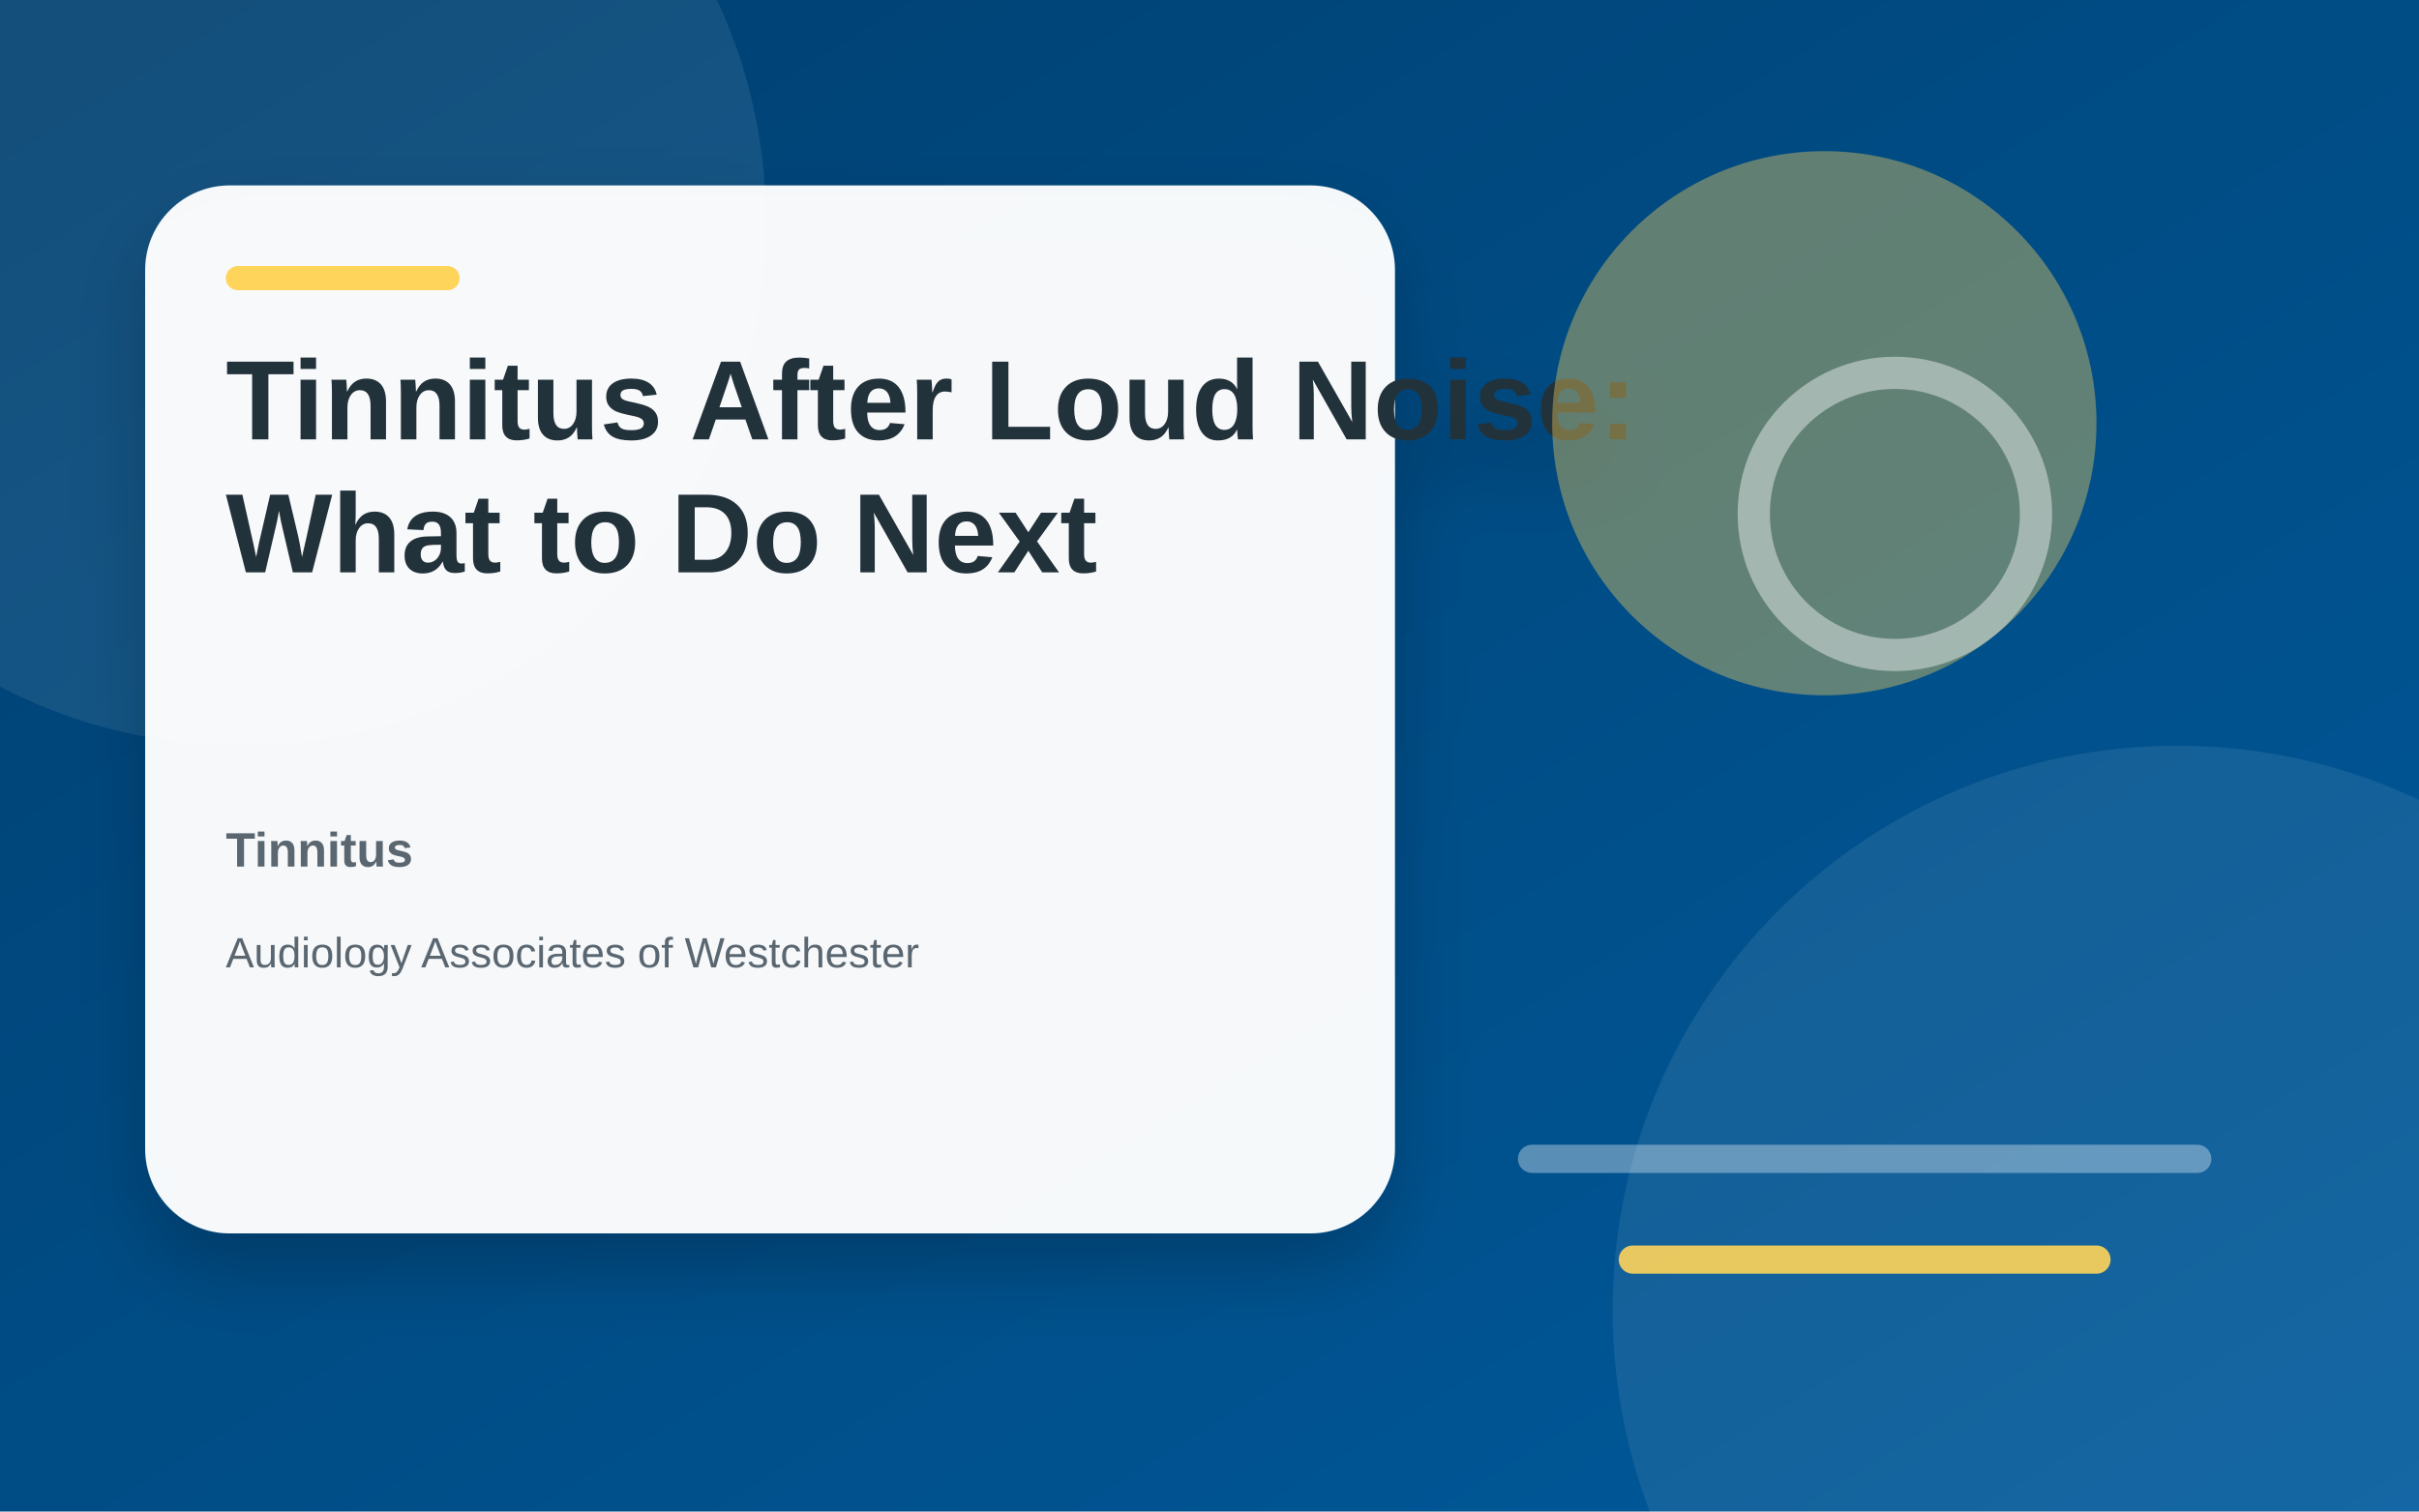
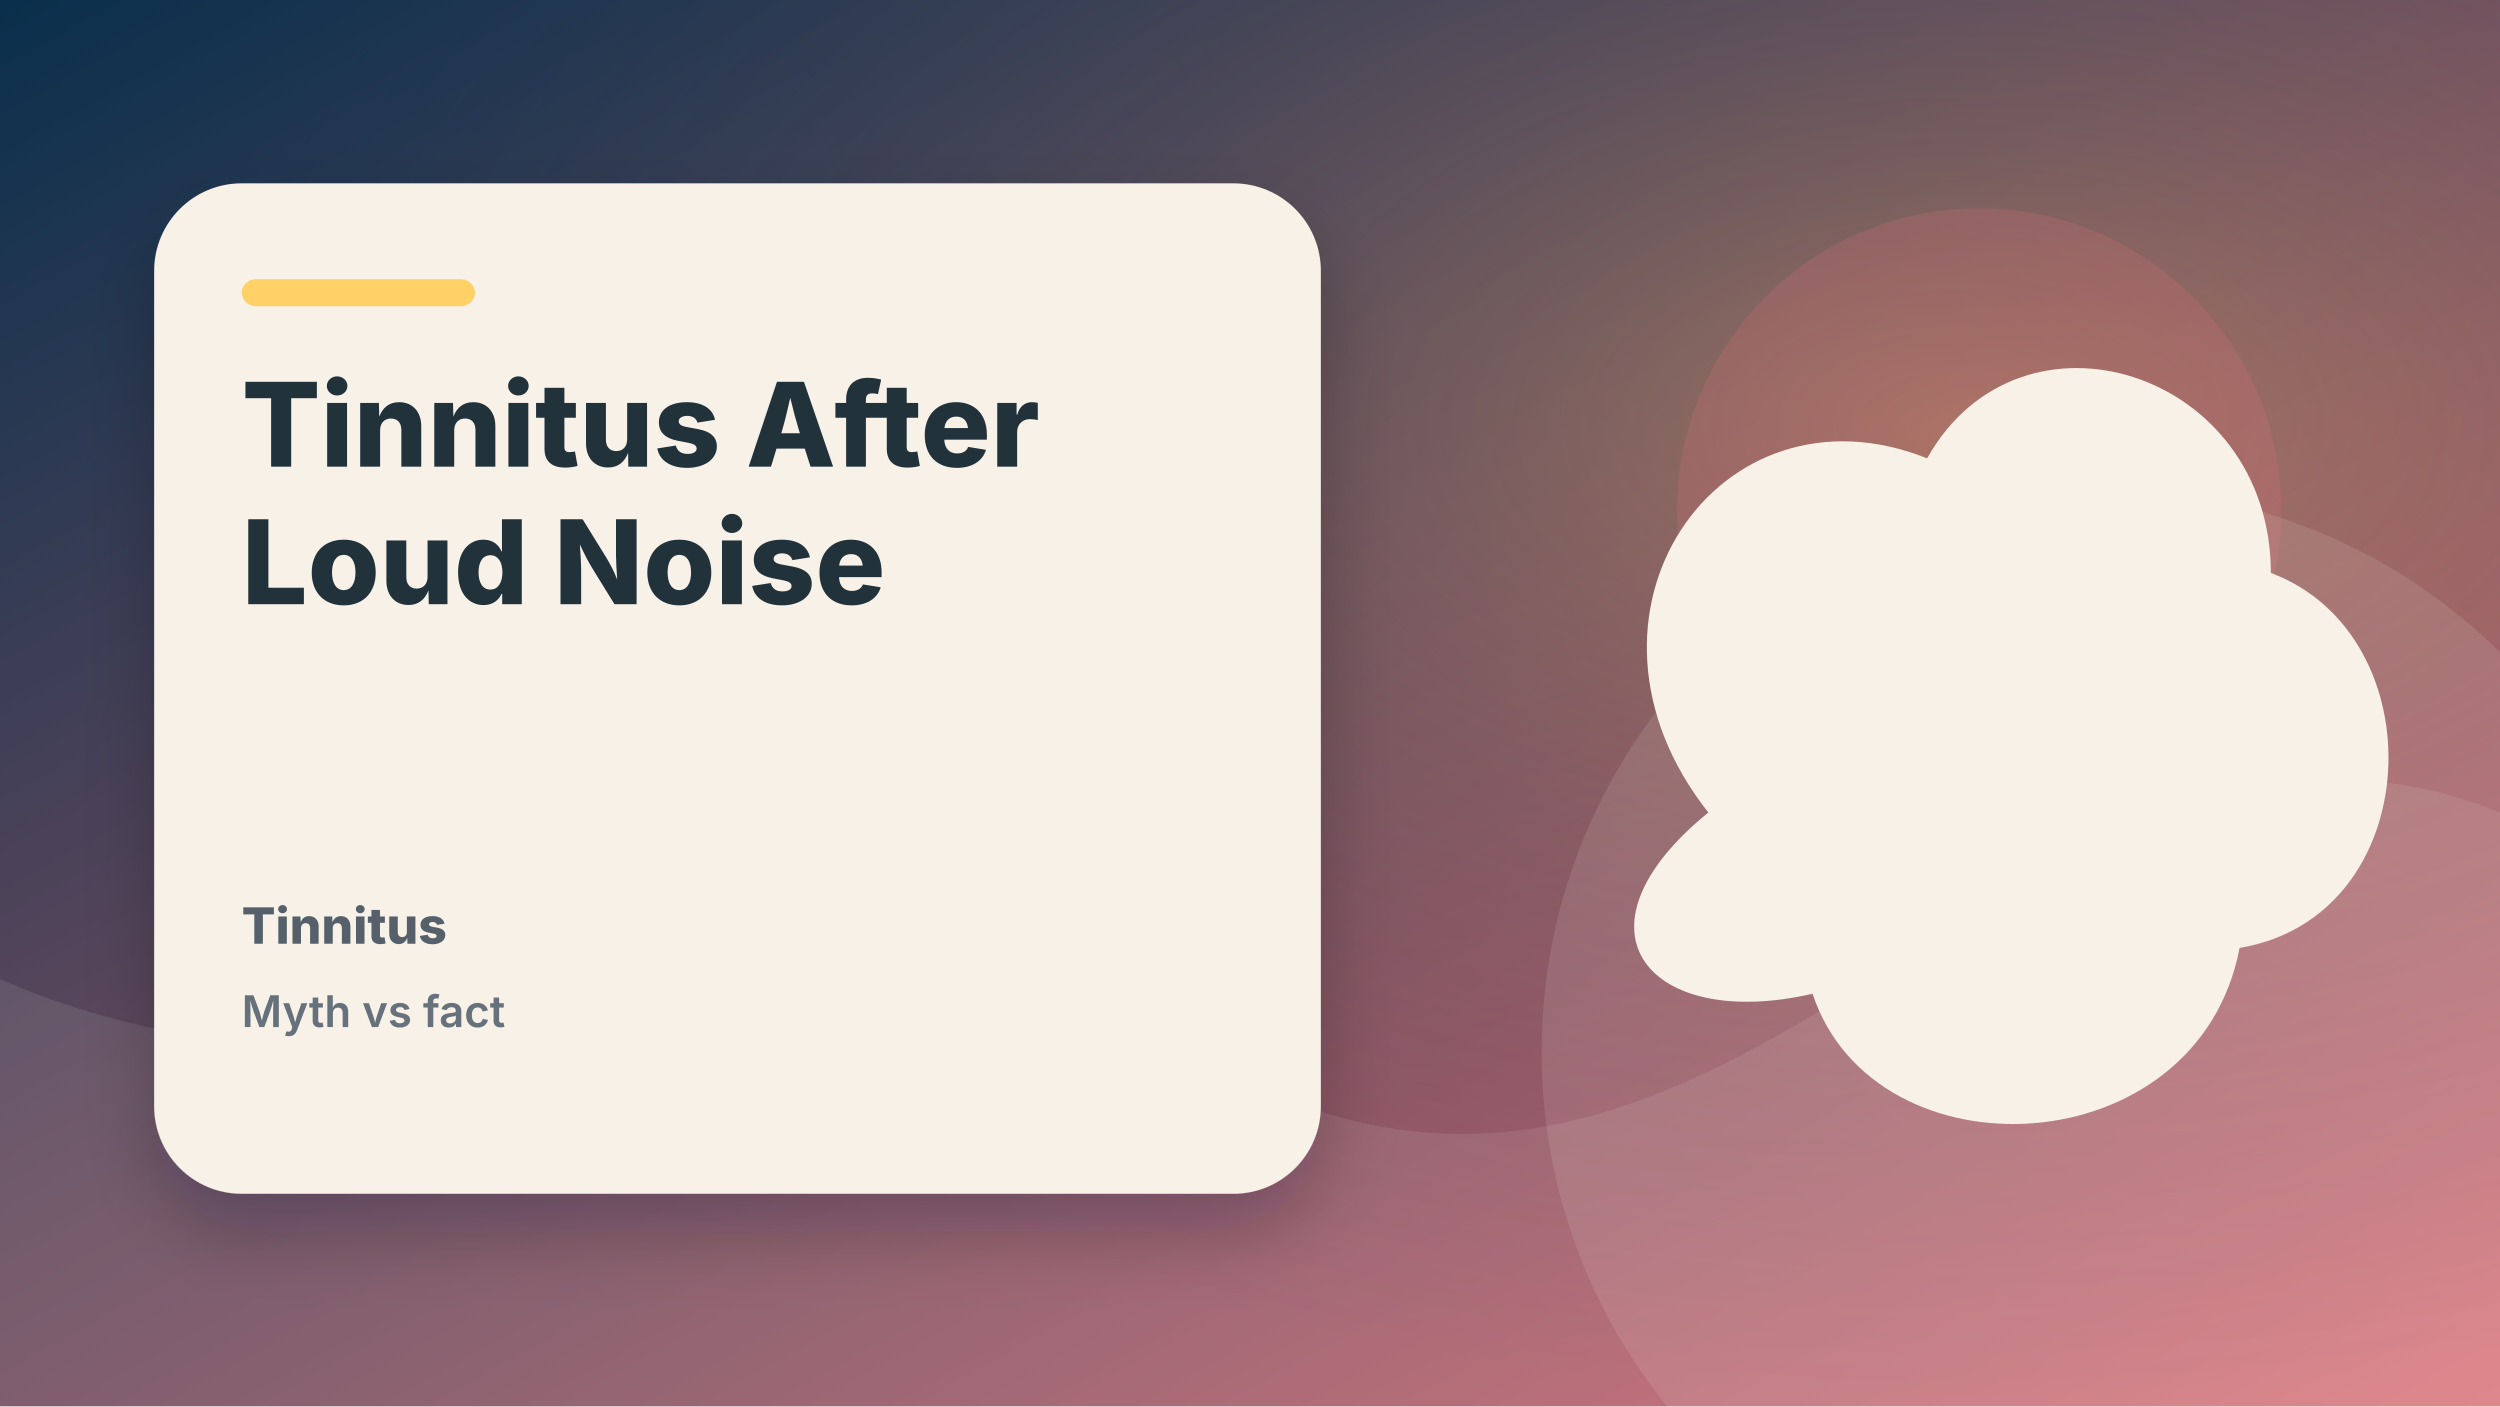
- <svg xmlns="http://www.w3.org/2000/svg" width="1200" height="750" viewBox="0 0 1200 750">
+ <svg xmlns="http://www.w3.org/2000/svg" width="1200" height="675" viewBox="0 0 1200 675" role="img" aria-labelledby="title desc">
  <defs>
-     <linearGradient id="g" x1="0" y1="0" x2="1" y2="1">
-       <stop offset="0" stop-color="#003f6f" />
-       <stop offset="1" stop-color="#005a9c" />
+     <linearGradient id="bg" x1="0" x2="1" y1="0" y2="1">
+       <stop offset="0" stop-color="#092f4c" />
+       <stop offset="1" stop-color="#d96c75" />
    </linearGradient>
-     <filter id="s">
-       <feDropShadow dx="0" dy="18" stdDeviation="18" flood-opacity=".22" />
+     <radialGradient id="glow" cx="78%" cy="30%" r="70%">
+       <stop offset="0" stop-color="#ffd166" stop-opacity=".28" />
+       <stop offset="1" stop-color="#092f4c" stop-opacity="0" />
+     </radialGradient>
+     <filter id="shadow" x="-20%" y="-20%" width="140%" height="140%">
+       <feDropShadow dx="0" dy="18" stdDeviation="18" flood-color="#001927" flood-opacity=".24" />
    </filter>
  </defs>
-   <rect width="1200" height="750" fill="url(#g)" />
-   <circle cx="120" cy="110" r="260" fill="#fff" opacity=".08" />
-   <circle cx="1080" cy="650" r="280" fill="#fff" opacity=".08" />
-   <g filter="url(#s)">
-     <rect x="72" y="92" width="620" height="520" rx="42" fill="#fff" opacity=".96" />
-     <rect x="112" y="132" width="116" height="12" rx="6" fill="#ffd45a" />
-     <text x="112" y="218" font-family="Arial,Helvetica,sans-serif" font-size="56" font-weight="800" fill="#24313a">
-       <tspan x="112">Tinnitus After Loud Noise:</tspan>
-       <tspan x="112" dy="66">What to Do Next</tspan>
+   <rect width="1200" height="675" fill="url(#bg)" />
+   <rect width="1200" height="675" fill="url(#glow)" />
+   <path d="M0 470 C220 565 360 405 600 520 S980 300 1200 390 V675 H0Z" fill="#f7f1e8" opacity=".10" />
+   <circle cx="950" cy="245" r="145" fill="#d96c75" opacity=".22" />
+   <circle cx="1010" cy="505" r="270" fill="#f7f1e8" opacity=".12" />
+   <path d="M820 390 c-75 -95 5 -210 105 -170 c45 -80 165 -42 165 55 c80 30 75 165 -15 180 c-20 105 -175 112 -205 22 c-78 18 -120 -30 -50 -87z" fill="#f7f1e8" />
+   <g filter="url(#shadow)">
+     <rect x="74" y="88" width="560" height="485" rx="42" fill="#f7f1e8" />
+     <rect x="116" y="134" width="112" height="13" rx="7" fill="#ffd166" />
+     <text x="116" y="224" font-family="Inter, Arial, sans-serif" font-size="56" font-weight="800" fill="#20313b">
+       <tspan x="116" dy="0">Tinnitus After</tspan>
+       <tspan x="116" dy="66">Loud Noise</tspan>
    </text>
-     <text x="112" y="430" font-family="Arial,Helvetica,sans-serif" font-size="24" font-weight="700" fill="#5a6670">Tinnitus</text>
-     <text x="112" y="480" font-family="Arial,Helvetica,sans-serif" font-size="21" fill="#5a6670">Audiology Associates of Westchester</text>
+     <text x="116" y="453" font-family="Inter, Arial, sans-serif" font-size="24" font-weight="800" fill="#56616b">Tinnitus</text>
+     <text x="116" y="493" font-family="Inter, Arial, sans-serif" font-size="21" font-weight="600" fill="#66717b">Myth vs fact</text>
  </g>
-   <g>
-     <circle cx="905" cy="210" r="135" fill="#ffd45a" opacity=".38" />
-     <circle cx="940" cy="255" r="70" fill="none" stroke="#fff" stroke-width="16" opacity=".42" />
-   </g>
-   <path d="M760 575h330" stroke="#fff" stroke-width="14" stroke-linecap="round" opacity=".35" />
-   <path d="M810 625h230" stroke="#ffd45a" stroke-width="14" stroke-linecap="round" opacity=".9" />
</svg>
